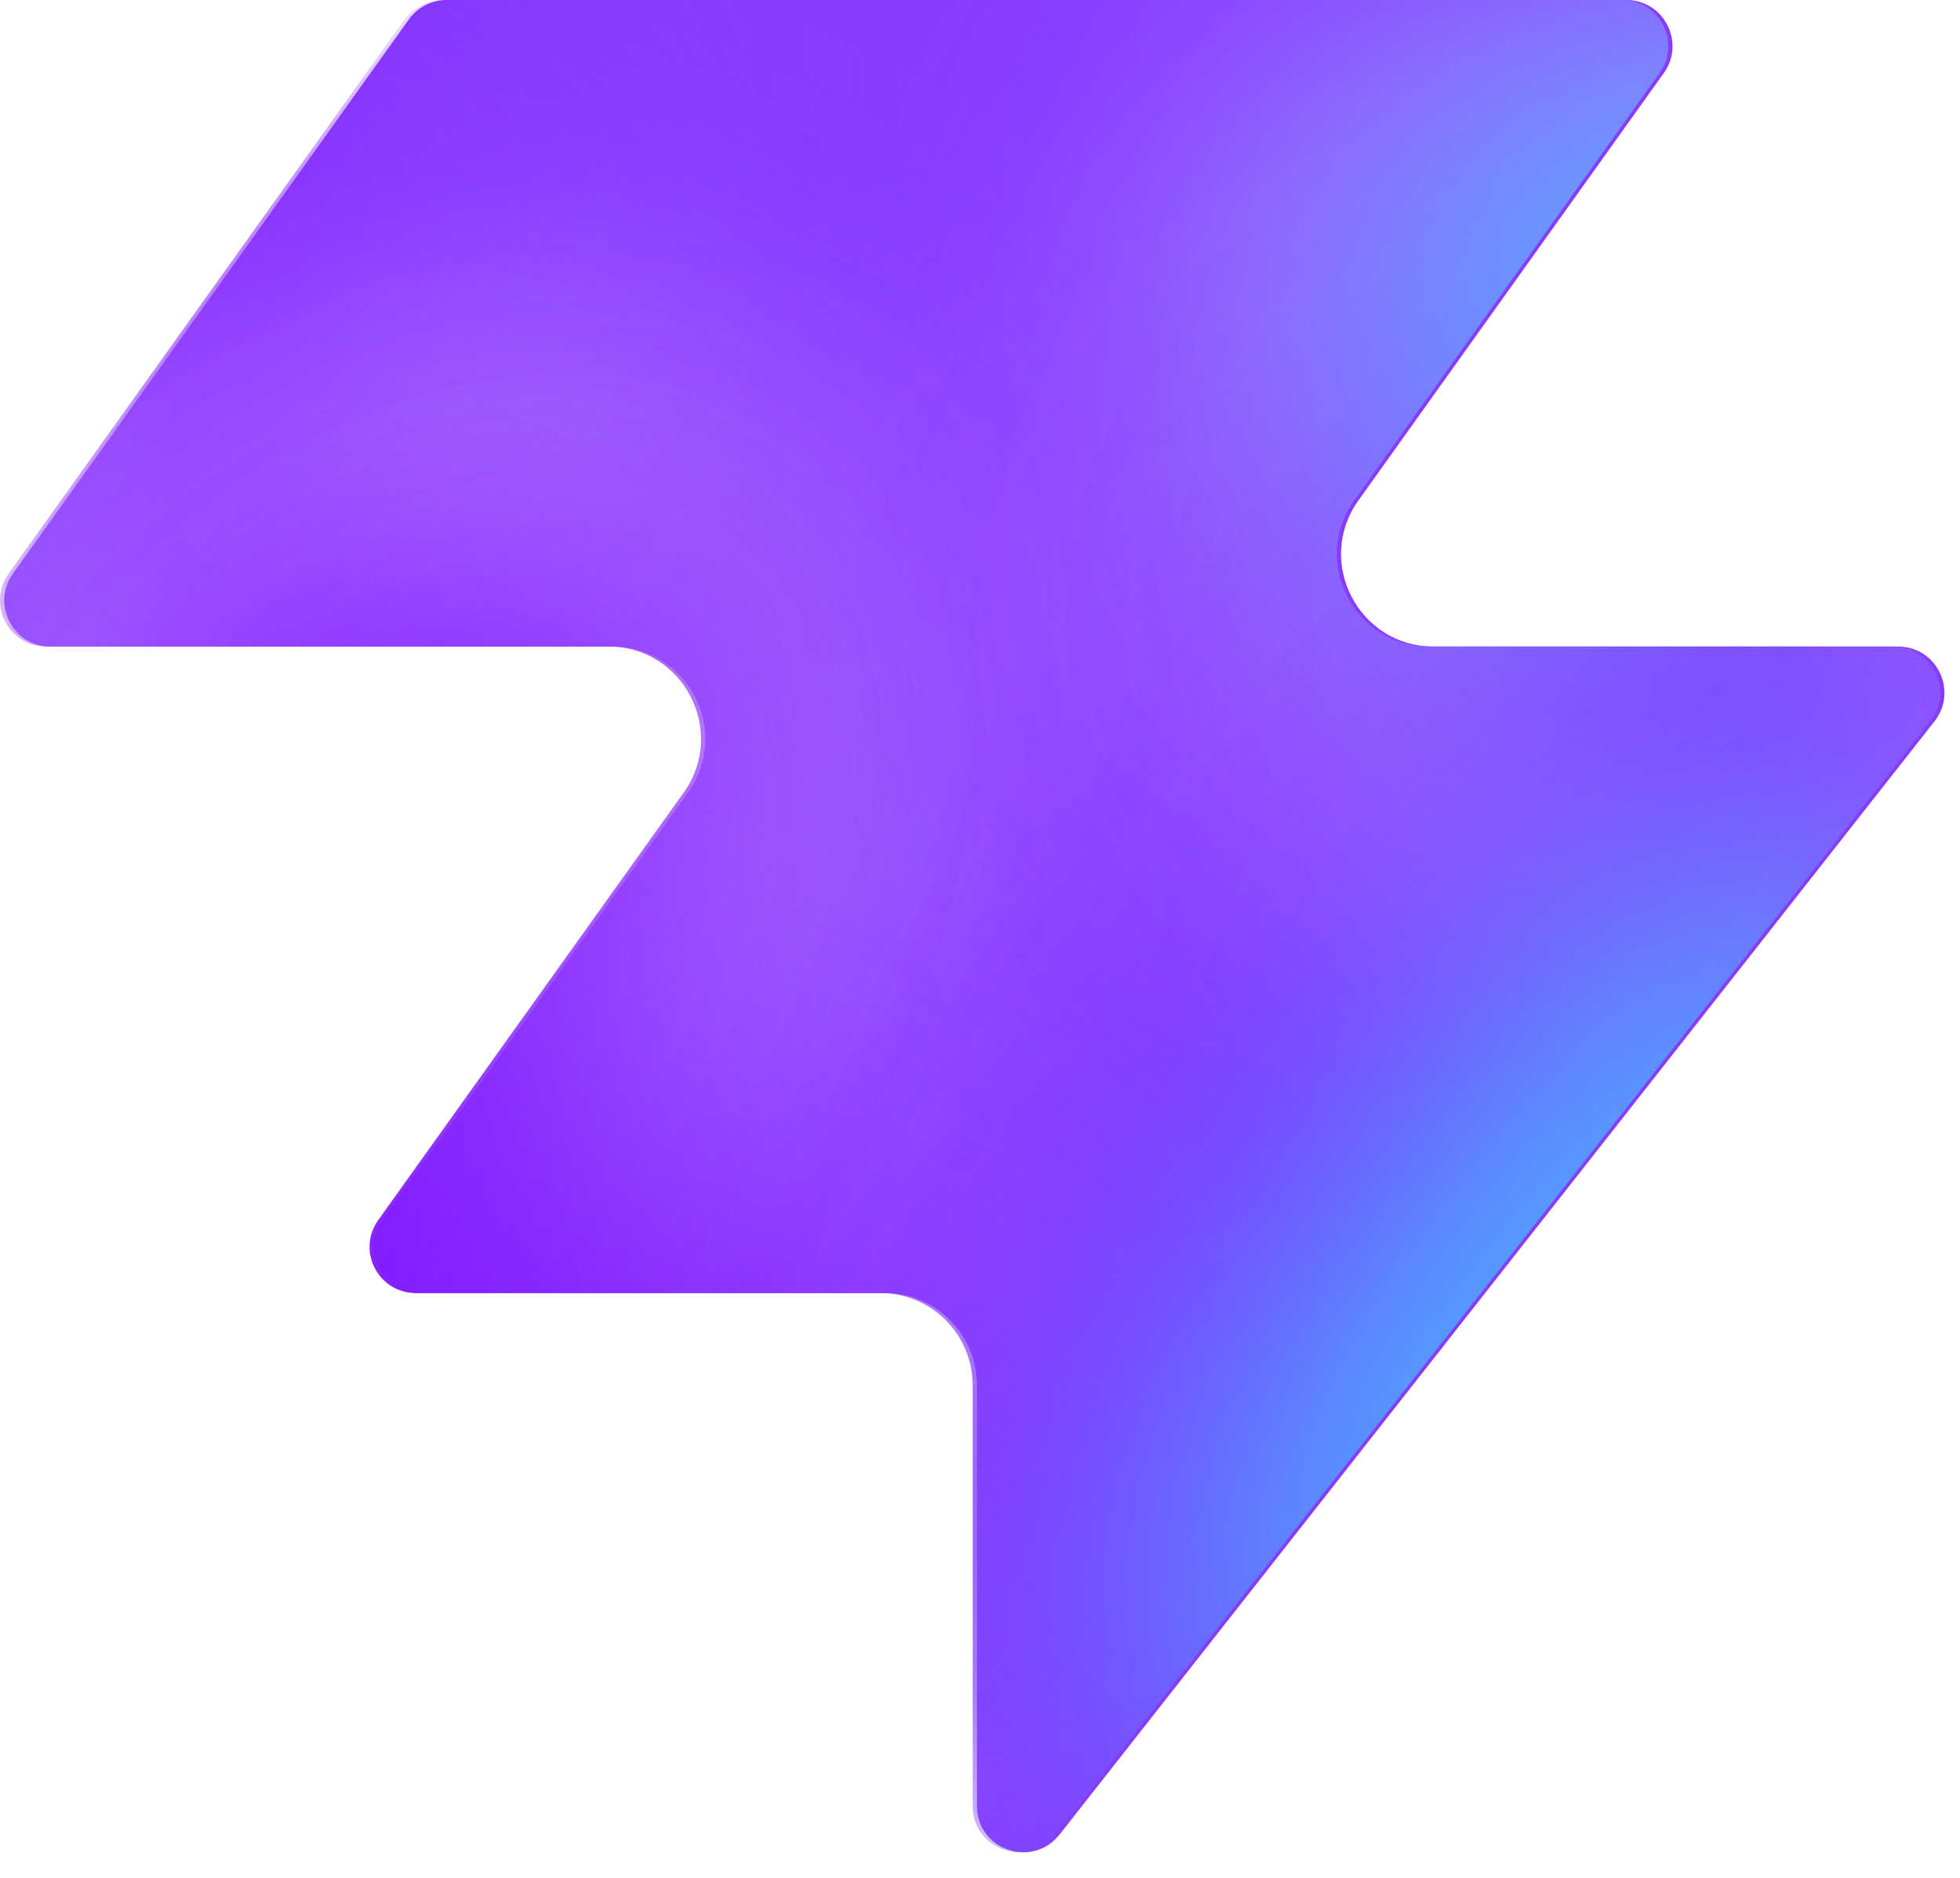
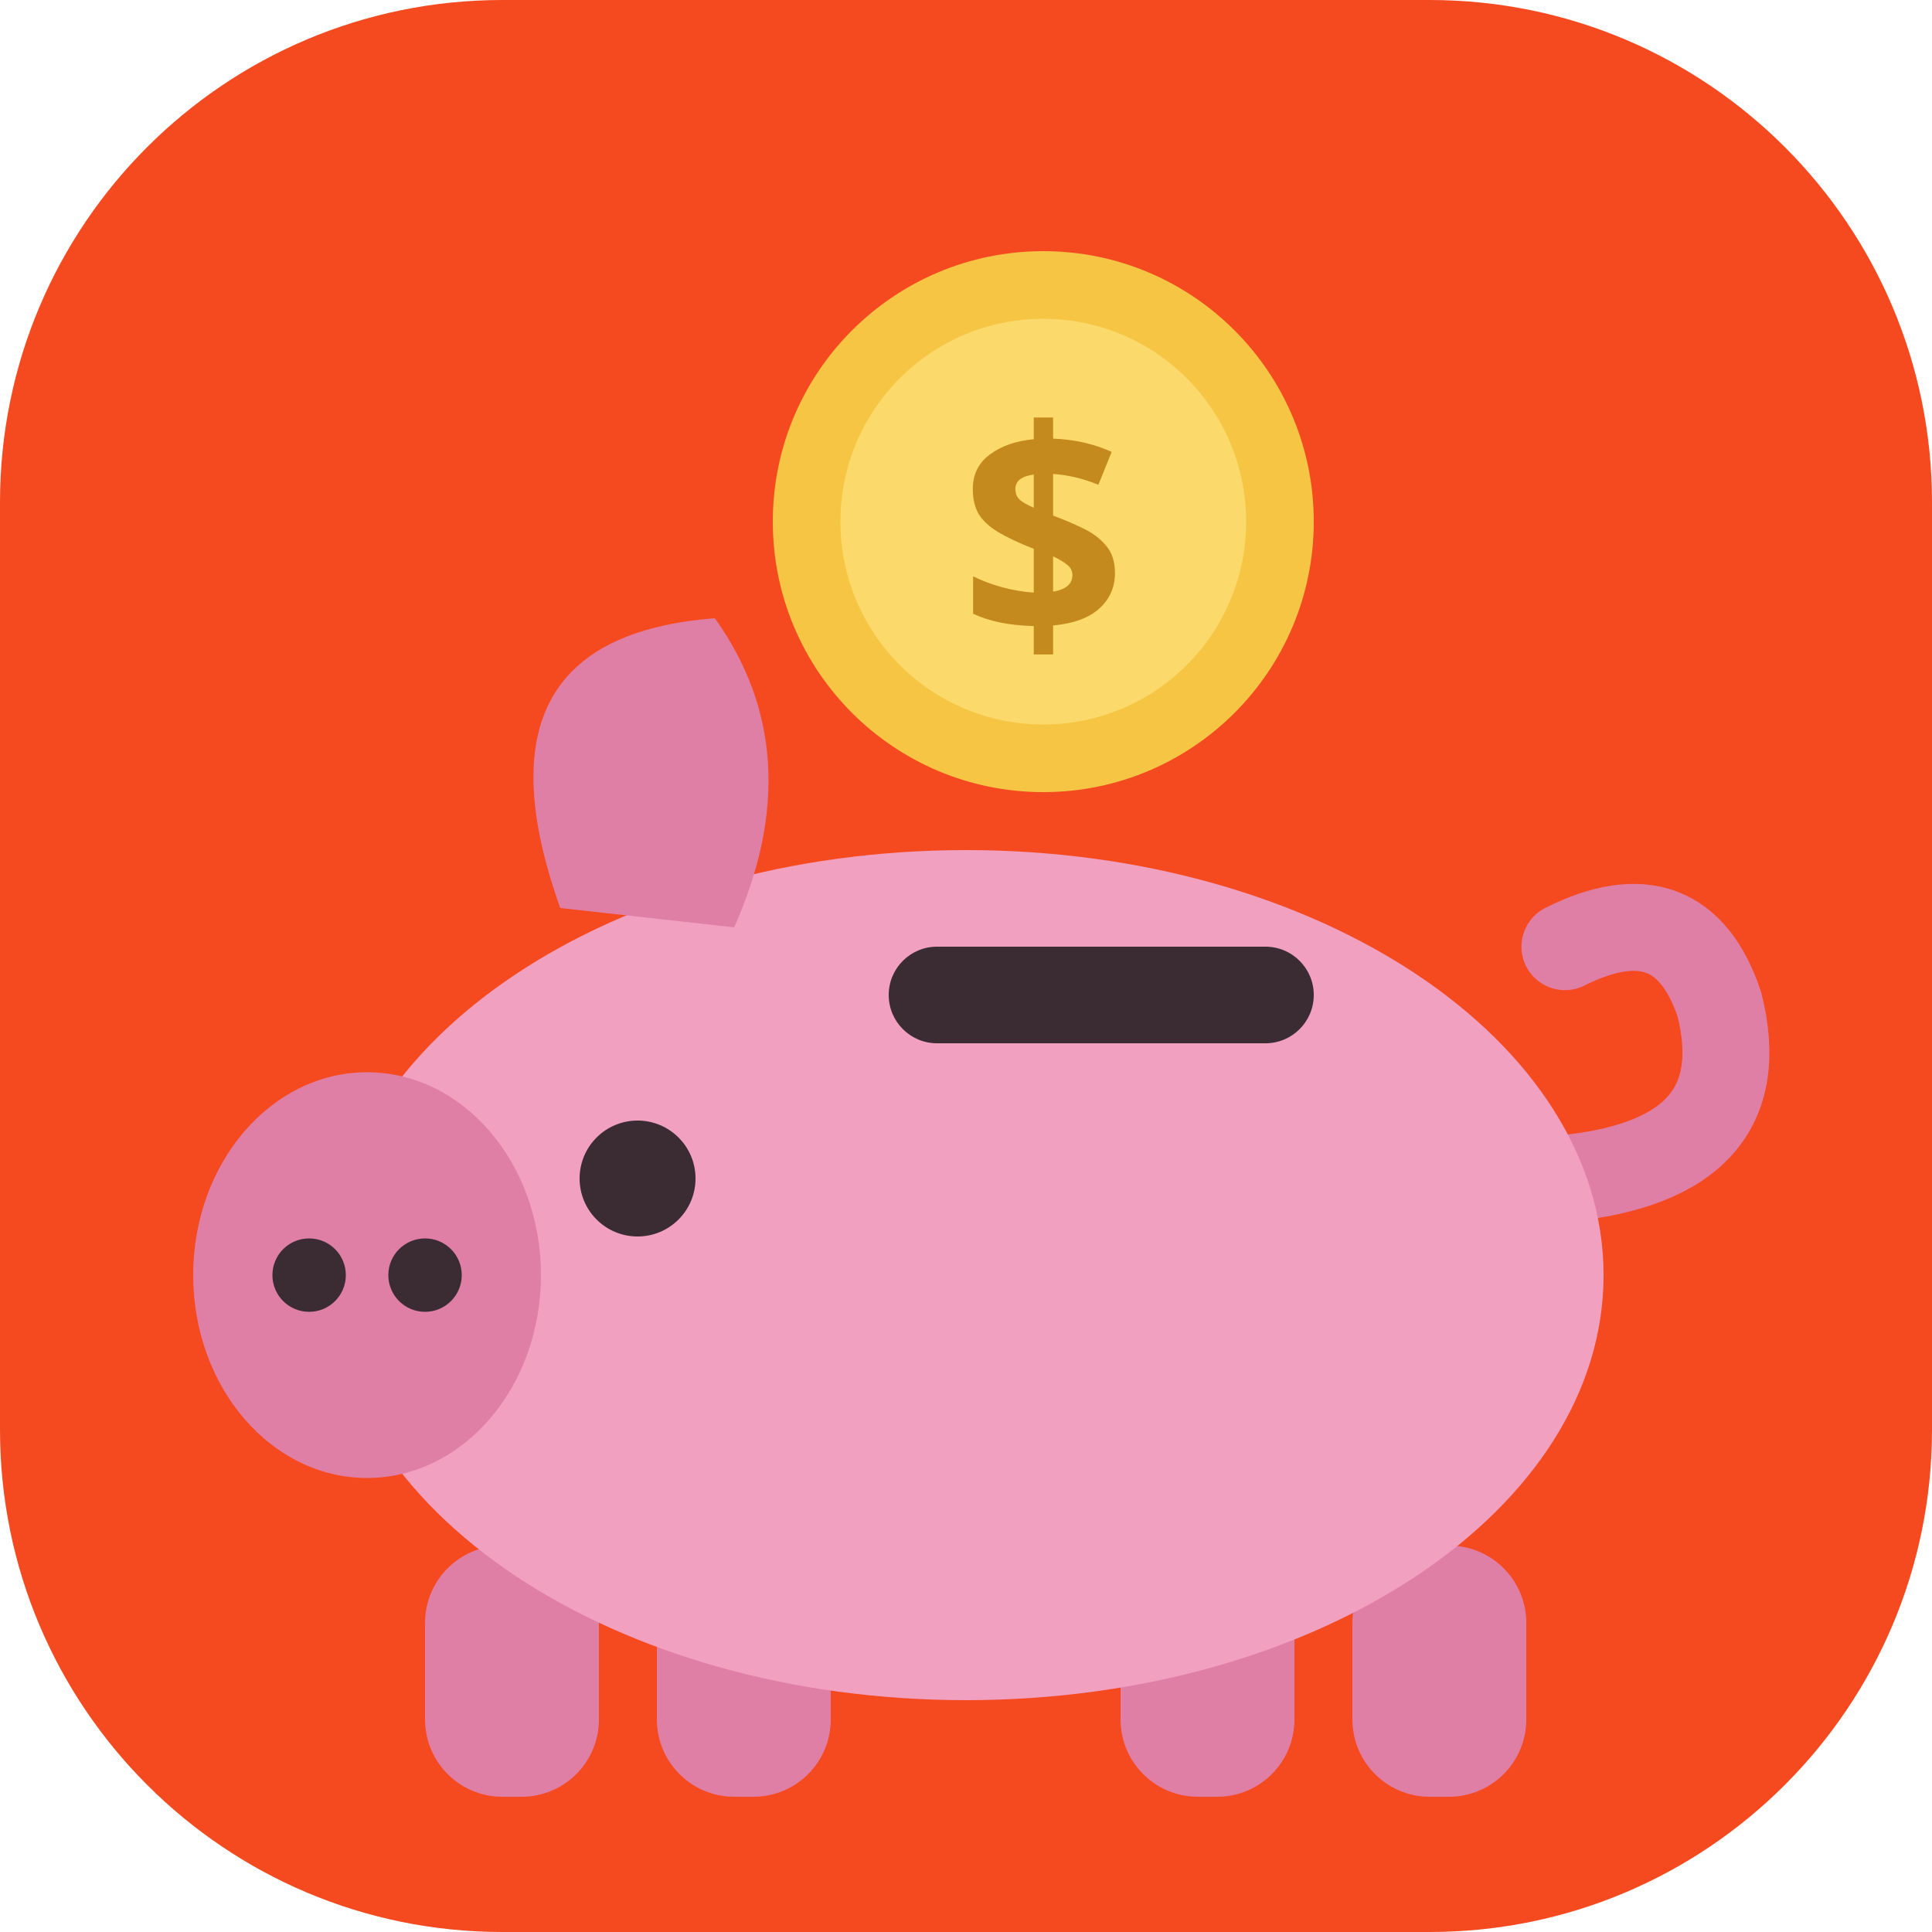
- <svg xmlns="http://www.w3.org/2000/svg" width="48" height="46" fill="none" viewBox="0 0 48 46">
-   <path fill="#863bff" d="M25.946 44.938c-.664.845-2.021.375-2.021-.698V33.937a2.26 2.26 0 0 0-2.262-2.262H10.287c-.92 0-1.456-1.04-.92-1.788l7.48-10.471c1.07-1.497 0-3.578-1.842-3.578H1.237c-.92 0-1.456-1.04-.92-1.788L10.013.474c.214-.297.556-.474.92-.474h28.894c.92 0 1.456 1.04.92 1.788l-7.48 10.471c-1.07 1.498 0 3.579 1.842 3.579h11.377c.943 0 1.473 1.088.89 1.83L25.947 44.94z" style="fill:#863bff;fill:color(display-p3 .525 .23 1);fill-opacity:1" />
-   <mask id="a" width="48" height="46" x="0" y="0" maskUnits="userSpaceOnUse" style="mask-type:alpha">
-     <path fill="#000" d="M25.842 44.938c-.664.844-2.021.375-2.021-.698V33.937a2.26 2.26 0 0 0-2.262-2.262H10.183c-.92 0-1.456-1.04-.92-1.788l7.48-10.471c1.07-1.498 0-3.579-1.842-3.579H1.133c-.92 0-1.456-1.04-.92-1.787L9.91.473c.214-.297.556-.474.92-.474h28.894c.92 0 1.456 1.04.92 1.788l-7.48 10.471c-1.07 1.498 0 3.578 1.842 3.578h11.377c.943 0 1.473 1.088.89 1.832L25.843 44.94z" style="fill:#000;fill-opacity:1" />
-   </mask>
-   <g mask="url(#a)">
-     <g filter="url(#b)">
-       <ellipse cx="5.508" cy="14.704" fill="#ede6ff" rx="5.508" ry="14.704" style="fill:#ede6ff;fill:color(display-p3 .927 .903 1);fill-opacity:1" transform="matrix(.00324 1 1 -.00324 -4.47 31.516)" />
-     </g>
-     <g filter="url(#c)">
-       <ellipse cx="10.399" cy="29.851" fill="#ede6ff" rx="10.399" ry="29.851" style="fill:#ede6ff;fill:color(display-p3 .927 .903 1);fill-opacity:1" transform="matrix(.00324 1 1 -.00324 -39.328 7.883)" />
-     </g>
-     <g filter="url(#d)">
-       <ellipse cx="5.508" cy="30.487" fill="#7e14ff" rx="5.508" ry="30.487" style="fill:#7e14ff;fill:color(display-p3 .492 .077 1);fill-opacity:1" transform="rotate(89.814 -25.913 -14.639)scale(1 -1)" />
-     </g>
-     <g filter="url(#e)">
-       <ellipse cx="5.508" cy="30.599" fill="#7e14ff" rx="5.508" ry="30.599" style="fill:#7e14ff;fill:color(display-p3 .492 .077 1);fill-opacity:1" transform="rotate(89.814 -32.644 -3.334)scale(1 -1)" />
-     </g>
-     <g filter="url(#f)">
-       <ellipse cx="5.508" cy="30.599" fill="#7e14ff" rx="5.508" ry="30.599" style="fill:#7e14ff;fill:color(display-p3 .492 .077 1);fill-opacity:1" transform="matrix(.00324 1 1 -.00324 -34.34 30.47)" />
-     </g>
-     <g filter="url(#g)">
-       <ellipse cx="14.072" cy="22.078" fill="#ede6ff" rx="14.072" ry="22.078" style="fill:#ede6ff;fill:color(display-p3 .927 .903 1);fill-opacity:1" transform="rotate(93.35 24.506 48.493)scale(-1 1)" />
-     </g>
-     <g filter="url(#h)">
-       <ellipse cx="3.47" cy="21.501" fill="#7e14ff" rx="3.47" ry="21.501" style="fill:#7e14ff;fill:color(display-p3 .492 .077 1);fill-opacity:1" transform="rotate(89.009 28.708 47.59)scale(-1 1)" />
-     </g>
-     <g filter="url(#i)">
-       <ellipse cx="3.47" cy="21.501" fill="#7e14ff" rx="3.47" ry="21.501" style="fill:#7e14ff;fill:color(display-p3 .492 .077 1);fill-opacity:1" transform="rotate(89.009 28.708 47.59)scale(-1 1)" />
-     </g>
-     <g filter="url(#j)">
-       <ellipse cx=".387" cy="8.972" fill="#7e14ff" rx="4.407" ry="29.108" style="fill:#7e14ff;fill:color(display-p3 .492 .077 1);fill-opacity:1" transform="rotate(39.51 .387 8.972)" />
-     </g>
-     <g filter="url(#k)">
-       <ellipse cx="47.523" cy="-6.092" fill="#7e14ff" rx="4.407" ry="29.108" style="fill:#7e14ff;fill:color(display-p3 .492 .077 1);fill-opacity:1" transform="rotate(37.892 47.523 -6.092)" />
-     </g>
-     <g filter="url(#l)">
-       <ellipse cx="41.412" cy="6.333" fill="#47bfff" rx="5.971" ry="9.665" style="fill:#47bfff;fill:color(display-p3 .28 .748 1);fill-opacity:1" transform="rotate(37.892 41.412 6.333)" />
-     </g>
-     <g filter="url(#m)">
-       <ellipse cx="-1.879" cy="38.332" fill="#7e14ff" rx="4.407" ry="29.108" style="fill:#7e14ff;fill:color(display-p3 .492 .077 1);fill-opacity:1" transform="rotate(37.892 -1.88 38.332)" />
-     </g>
-     <g filter="url(#n)">
-       <ellipse cx="-1.879" cy="38.332" fill="#7e14ff" rx="4.407" ry="29.108" style="fill:#7e14ff;fill:color(display-p3 .492 .077 1);fill-opacity:1" transform="rotate(37.892 -1.88 38.332)" />
-     </g>
-     <g filter="url(#o)">
-       <ellipse cx="35.651" cy="29.907" fill="#7e14ff" rx="4.407" ry="29.108" style="fill:#7e14ff;fill:color(display-p3 .492 .077 1);fill-opacity:1" transform="rotate(37.892 35.651 29.907)" />
-     </g>
-     <g filter="url(#p)">
-       <ellipse cx="38.418" cy="32.4" fill="#47bfff" rx="5.971" ry="15.297" style="fill:#47bfff;fill:color(display-p3 .28 .748 1);fill-opacity:1" transform="rotate(37.892 38.418 32.4)" />
-     </g>
+ <svg xmlns="http://www.w3.org/2000/svg" viewBox="0 0 100 100">
+   <rect width="100" height="100" rx="26" fill="#F5491F" />
+   <g>
+     <rect x="22" y="80" width="9" height="13" rx="4" fill="#E07FA6" />
+     <rect x="34" y="80" width="9" height="13" rx="4" fill="#E07FA6" />
+     <rect x="58" y="80" width="9" height="13" rx="4" fill="#E07FA6" />
+     <rect x="70" y="80" width="9" height="13" rx="4" fill="#E07FA6" />
+     <path d="M81 61 q10 -1 8 -9 q-2 -6 -8 -3" fill="none" stroke="#E07FA6" stroke-width="4.5" stroke-linecap="round" />
+     <ellipse cx="50" cy="66" rx="33" ry="22" fill="#F2A0C0" />
+     <path d="M29 47 q-5 -14 8 -15 q5 7 1 16 z" fill="#E07FA6" />
+     <ellipse cx="19" cy="66" rx="9" ry="10.5" fill="#E07FA6" />
+     <circle cx="16" cy="66" r="1.9" fill="#3B2B33" />
+     <circle cx="22" cy="66" r="1.9" fill="#3B2B33" />
+     <circle cx="33" cy="61" r="3" fill="#3B2B33" />
+     <rect x="46" y="49" width="22" height="5" rx="2.5" fill="#3B2B33" />
  </g>
-   <defs>
-     <filter id="b" width="60.045" height="41.654" x="-19.77" y="16.149" color-interpolation-filters="sRGB" filterUnits="userSpaceOnUse">
-       <feFlood flood-opacity="0" result="BackgroundImageFix" />
-       <feBlend in="SourceGraphic" in2="BackgroundImageFix" result="shape" />
-       <feGaussianBlur result="effect1_foregroundBlur_2002_17158" stdDeviation="7.659" />
-     </filter>
-     <filter id="c" width="90.34" height="51.437" x="-54.613" y="-7.533" color-interpolation-filters="sRGB" filterUnits="userSpaceOnUse">
-       <feFlood flood-opacity="0" result="BackgroundImageFix" />
-       <feBlend in="SourceGraphic" in2="BackgroundImageFix" result="shape" />
-       <feGaussianBlur result="effect1_foregroundBlur_2002_17158" stdDeviation="7.659" />
-     </filter>
-     <filter id="d" width="79.355" height="29.4" x="-49.64" y="2.03" color-interpolation-filters="sRGB" filterUnits="userSpaceOnUse">
-       <feFlood flood-opacity="0" result="BackgroundImageFix" />
-       <feBlend in="SourceGraphic" in2="BackgroundImageFix" result="shape" />
-       <feGaussianBlur result="effect1_foregroundBlur_2002_17158" stdDeviation="4.596" />
-     </filter>
-     <filter id="e" width="79.579" height="29.4" x="-45.045" y="20.029" color-interpolation-filters="sRGB" filterUnits="userSpaceOnUse">
-       <feFlood flood-opacity="0" result="BackgroundImageFix" />
-       <feBlend in="SourceGraphic" in2="BackgroundImageFix" result="shape" />
-       <feGaussianBlur result="effect1_foregroundBlur_2002_17158" stdDeviation="4.596" />
-     </filter>
-     <filter id="f" width="79.579" height="29.4" x="-43.513" y="21.178" color-interpolation-filters="sRGB" filterUnits="userSpaceOnUse">
-       <feFlood flood-opacity="0" result="BackgroundImageFix" />
-       <feBlend in="SourceGraphic" in2="BackgroundImageFix" result="shape" />
-       <feGaussianBlur result="effect1_foregroundBlur_2002_17158" stdDeviation="4.596" />
-     </filter>
-     <filter id="g" width="74.749" height="58.852" x="15.756" y="-17.901" color-interpolation-filters="sRGB" filterUnits="userSpaceOnUse">
-       <feFlood flood-opacity="0" result="BackgroundImageFix" />
-       <feBlend in="SourceGraphic" in2="BackgroundImageFix" result="shape" />
-       <feGaussianBlur result="effect1_foregroundBlur_2002_17158" stdDeviation="7.659" />
-     </filter>
-     <filter id="h" width="61.377" height="25.362" x="23.548" y="2.284" color-interpolation-filters="sRGB" filterUnits="userSpaceOnUse">
-       <feFlood flood-opacity="0" result="BackgroundImageFix" />
-       <feBlend in="SourceGraphic" in2="BackgroundImageFix" result="shape" />
-       <feGaussianBlur result="effect1_foregroundBlur_2002_17158" stdDeviation="4.596" />
-     </filter>
-     <filter id="i" width="61.377" height="25.362" x="23.548" y="2.284" color-interpolation-filters="sRGB" filterUnits="userSpaceOnUse">
-       <feFlood flood-opacity="0" result="BackgroundImageFix" />
-       <feBlend in="SourceGraphic" in2="BackgroundImageFix" result="shape" />
-       <feGaussianBlur result="effect1_foregroundBlur_2002_17158" stdDeviation="4.596" />
-     </filter>
-     <filter id="j" width="56.045" height="63.649" x="-27.636" y="-22.853" color-interpolation-filters="sRGB" filterUnits="userSpaceOnUse">
-       <feFlood flood-opacity="0" result="BackgroundImageFix" />
-       <feBlend in="SourceGraphic" in2="BackgroundImageFix" result="shape" />
-       <feGaussianBlur result="effect1_foregroundBlur_2002_17158" stdDeviation="4.596" />
-     </filter>
-     <filter id="k" width="54.814" height="64.646" x="20.116" y="-38.415" color-interpolation-filters="sRGB" filterUnits="userSpaceOnUse">
-       <feFlood flood-opacity="0" result="BackgroundImageFix" />
-       <feBlend in="SourceGraphic" in2="BackgroundImageFix" result="shape" />
-       <feGaussianBlur result="effect1_foregroundBlur_2002_17158" stdDeviation="4.596" />
-     </filter>
-     <filter id="l" width="33.541" height="35.313" x="24.641" y="-11.323" color-interpolation-filters="sRGB" filterUnits="userSpaceOnUse">
-       <feFlood flood-opacity="0" result="BackgroundImageFix" />
-       <feBlend in="SourceGraphic" in2="BackgroundImageFix" result="shape" />
-       <feGaussianBlur result="effect1_foregroundBlur_2002_17158" stdDeviation="4.596" />
-     </filter>
-     <filter id="m" width="54.814" height="64.646" x="-29.286" y="6.009" color-interpolation-filters="sRGB" filterUnits="userSpaceOnUse">
-       <feFlood flood-opacity="0" result="BackgroundImageFix" />
-       <feBlend in="SourceGraphic" in2="BackgroundImageFix" result="shape" />
-       <feGaussianBlur result="effect1_foregroundBlur_2002_17158" stdDeviation="4.596" />
-     </filter>
-     <filter id="n" width="54.814" height="64.646" x="-29.286" y="6.009" color-interpolation-filters="sRGB" filterUnits="userSpaceOnUse">
-       <feFlood flood-opacity="0" result="BackgroundImageFix" />
-       <feBlend in="SourceGraphic" in2="BackgroundImageFix" result="shape" />
-       <feGaussianBlur result="effect1_foregroundBlur_2002_17158" stdDeviation="4.596" />
-     </filter>
-     <filter id="o" width="54.814" height="64.646" x="8.244" y="-2.416" color-interpolation-filters="sRGB" filterUnits="userSpaceOnUse">
-       <feFlood flood-opacity="0" result="BackgroundImageFix" />
-       <feBlend in="SourceGraphic" in2="BackgroundImageFix" result="shape" />
-       <feGaussianBlur result="effect1_foregroundBlur_2002_17158" stdDeviation="4.596" />
-     </filter>
-     <filter id="p" width="39.409" height="43.623" x="18.713" y="10.588" color-interpolation-filters="sRGB" filterUnits="userSpaceOnUse">
-       <feFlood flood-opacity="0" result="BackgroundImageFix" />
-       <feBlend in="SourceGraphic" in2="BackgroundImageFix" result="shape" />
-       <feGaussianBlur result="effect1_foregroundBlur_2002_17158" stdDeviation="4.596" />
-     </filter>
-   </defs>
+   <g>
+     <circle cx="54" cy="27" r="14" fill="#F6C544" />
+     <circle cx="54" cy="27" r="10.5" fill="#FBD96B" />
+     <text x="54" y="33" text-anchor="middle" font-family="'Space Grotesk Variable', system-ui, sans-serif" font-weight="700" font-size="15" fill="#C58A1E">$</text>
+   </g>
</svg>
